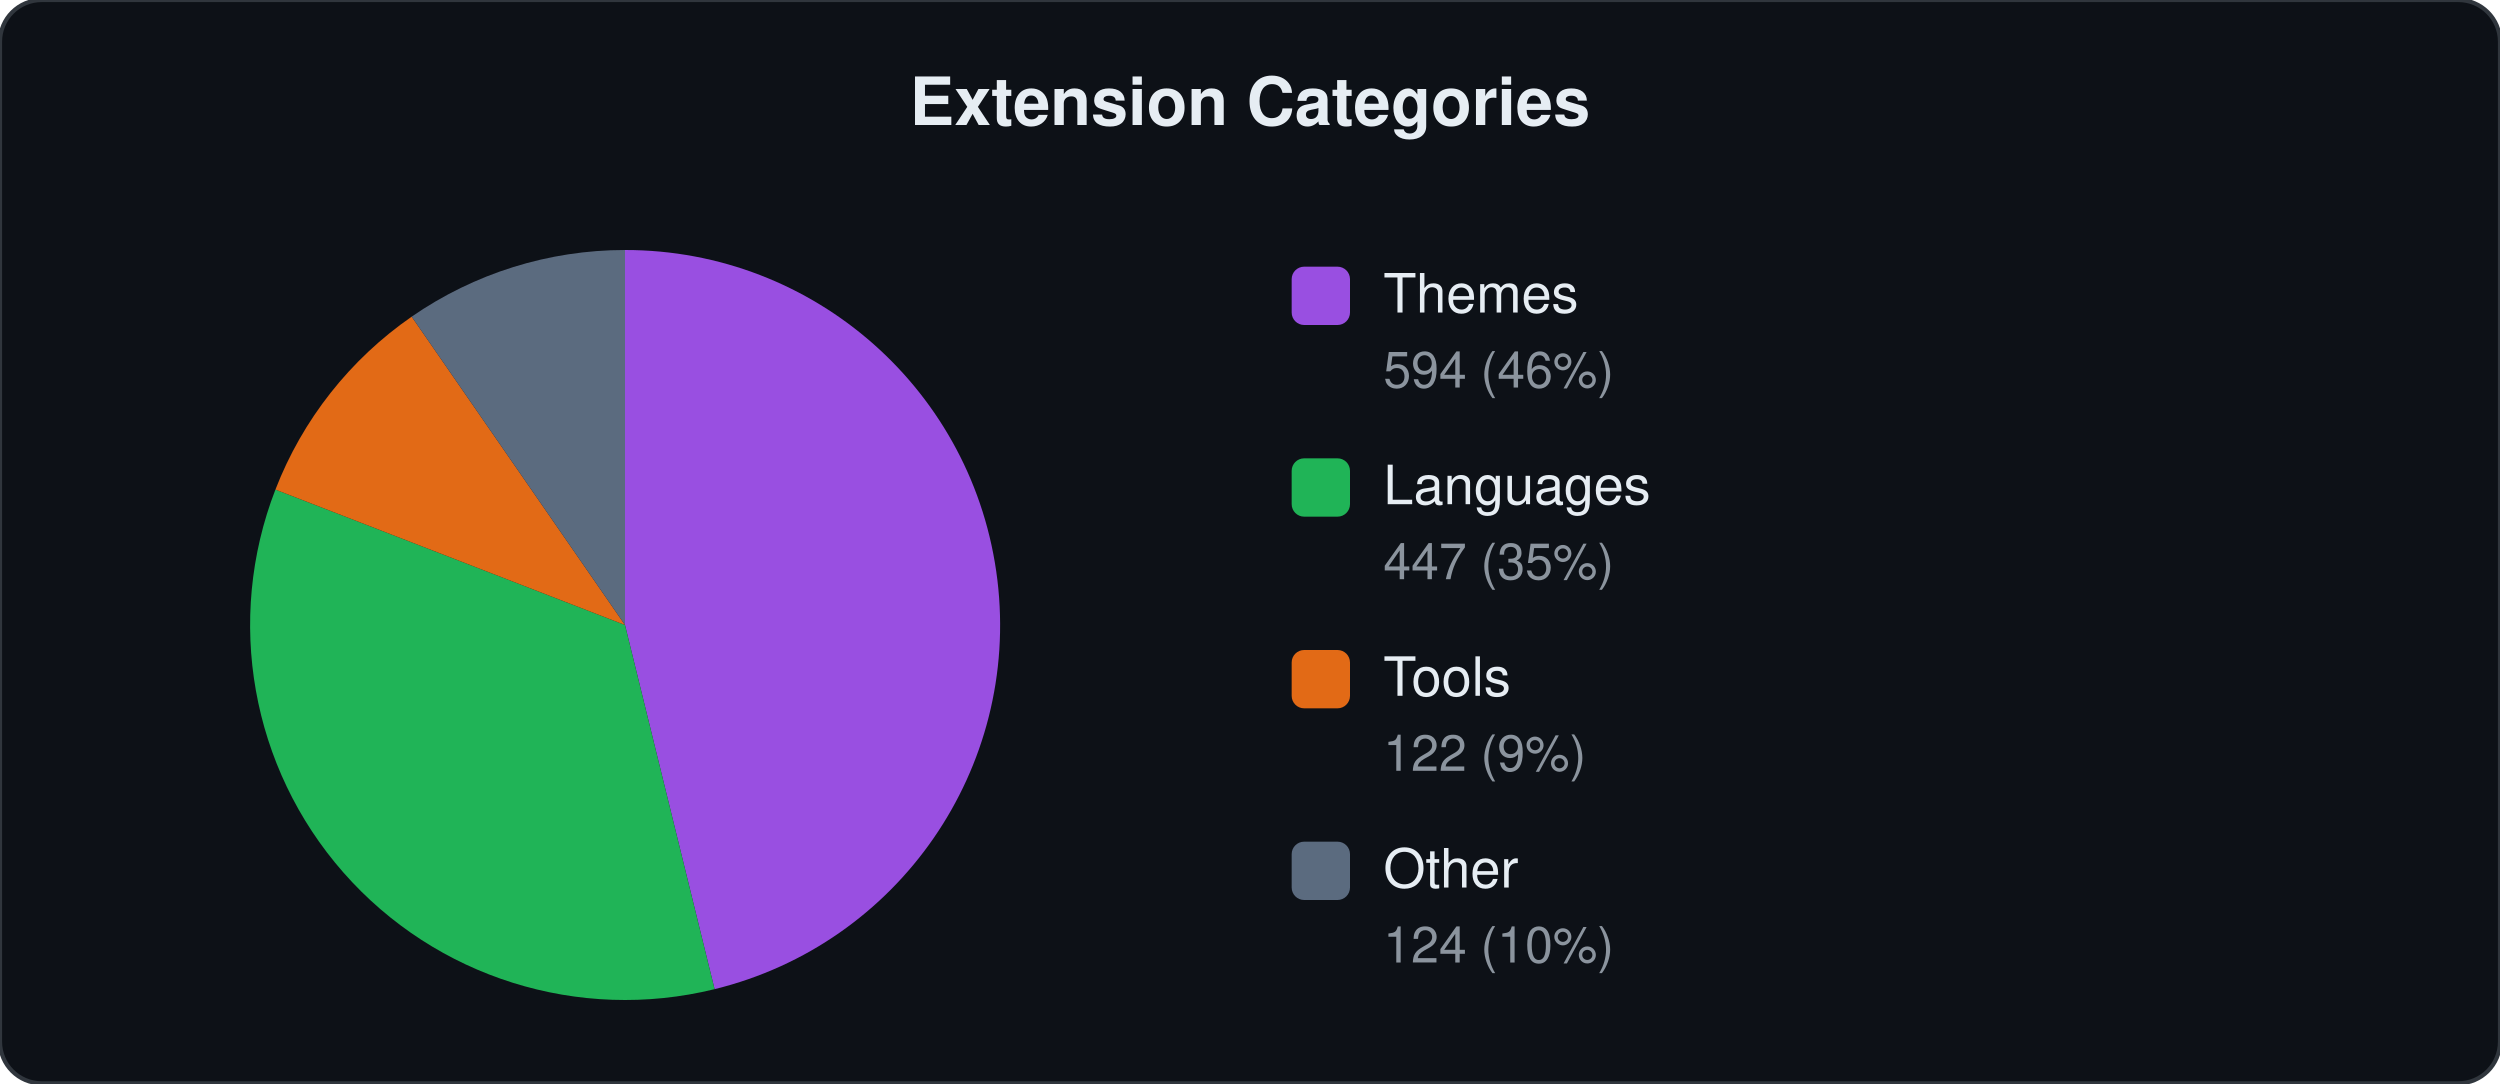
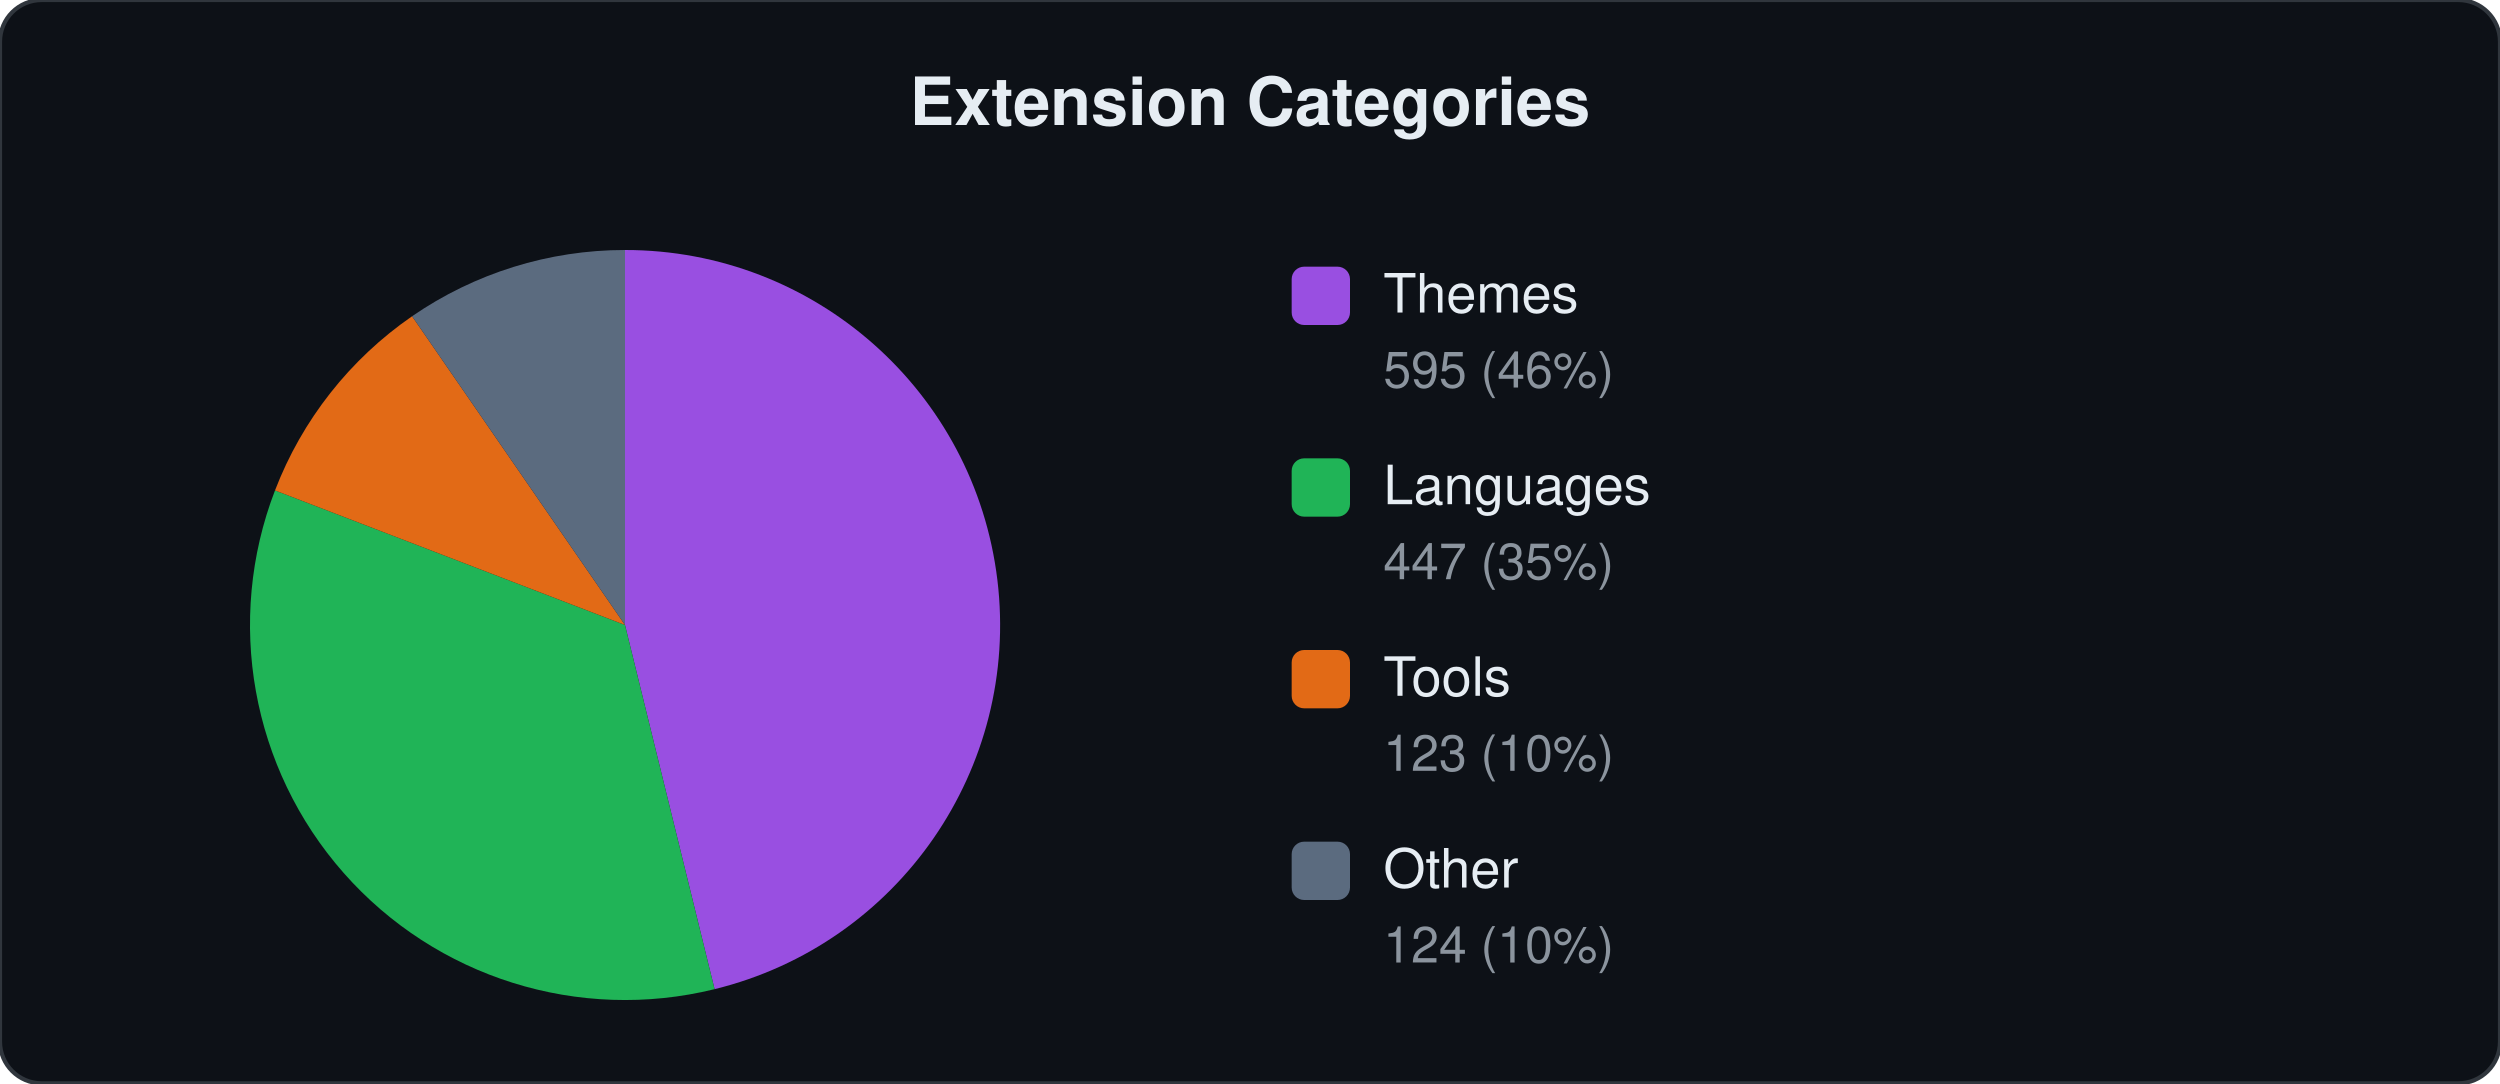
<svg xmlns="http://www.w3.org/2000/svg" viewBox="0 0 600 260" width="600" height="260">
  <style>text{font-family:-apple-system,BlinkMacSystemFont,"Segoe UI",Helvetica,Arial,sans-serif;fill:#e6edf3}.label{font-size:13px}.count{font-size:12px;fill:#8b949e}.title{font-size:16px;font-weight:600}</style>
  <rect width="600" height="260" rx="10" fill="#0d1117" stroke="#30363d" stroke-width="1" />
  <text x="300" y="30" text-anchor="middle" class="title">Extension Categories</text>
  <path d="M150.0,150.0 L150.0,60.0 A90,90 0 0,1 171.5,237.4 Z" fill="#a855f7" opacity="0.9" />
-   <path d="M150.0,150.0 L171.5,237.4 A90,90 0 0,1 66.1,117.5 Z" fill="#22c55e" opacity="0.9" />
-   <path d="M150.0,150.0 L66.1,117.5 A90,90 0 0,1 98.8,76.0 Z" fill="#f97316" opacity="0.9" />
-   <path d="M150.0,150.0 L98.8,76.0 A90,90 0 0,1 150.0,60.0 Z" fill="#64748b" opacity="0.9" />
+   <path d="M150.0,150.0 L171.5,237.4 A90,90 0 0,1 66.0,117.7 Z" fill="#22c55e" opacity="0.9" />
+   <path d="M150.0,150.0 L66.0,117.7 A90,90 0 0,1 98.9,75.9 Z" fill="#f97316" opacity="0.9" />
+   <path d="M150.0,150.0 L98.9,75.9 A90,90 0 0,1 150.0,60.0 Z" fill="#64748b" opacity="0.9" />
  <rect x="310" y="64" width="14" height="14" rx="3" fill="#a855f7" opacity="0.9" />
  <text x="332" y="75" class="label">Themes</text>
-   <text x="332" y="93" class="count">594 (46%)</text>
+   <text x="332" y="93" class="count">595 (46%)</text>
  <rect x="310" y="110" width="14" height="14" rx="3" fill="#22c55e" opacity="0.9" />
  <text x="332" y="121" class="label">Languages</text>
  <text x="332" y="139" class="count">447 (35%)</text>
  <rect x="310" y="156" width="14" height="14" rx="3" fill="#f97316" opacity="0.9" />
  <text x="332" y="167" class="label">Tools</text>
-   <text x="332" y="185" class="count">122 (9%)</text>
+   <text x="332" y="185" class="count">123 (10%)</text>
  <rect x="310" y="202" width="14" height="14" rx="3" fill="#64748b" opacity="0.9" />
  <text x="332" y="213" class="label">Other</text>
  <text x="332" y="231" class="count">124 (10%)</text>
</svg>
